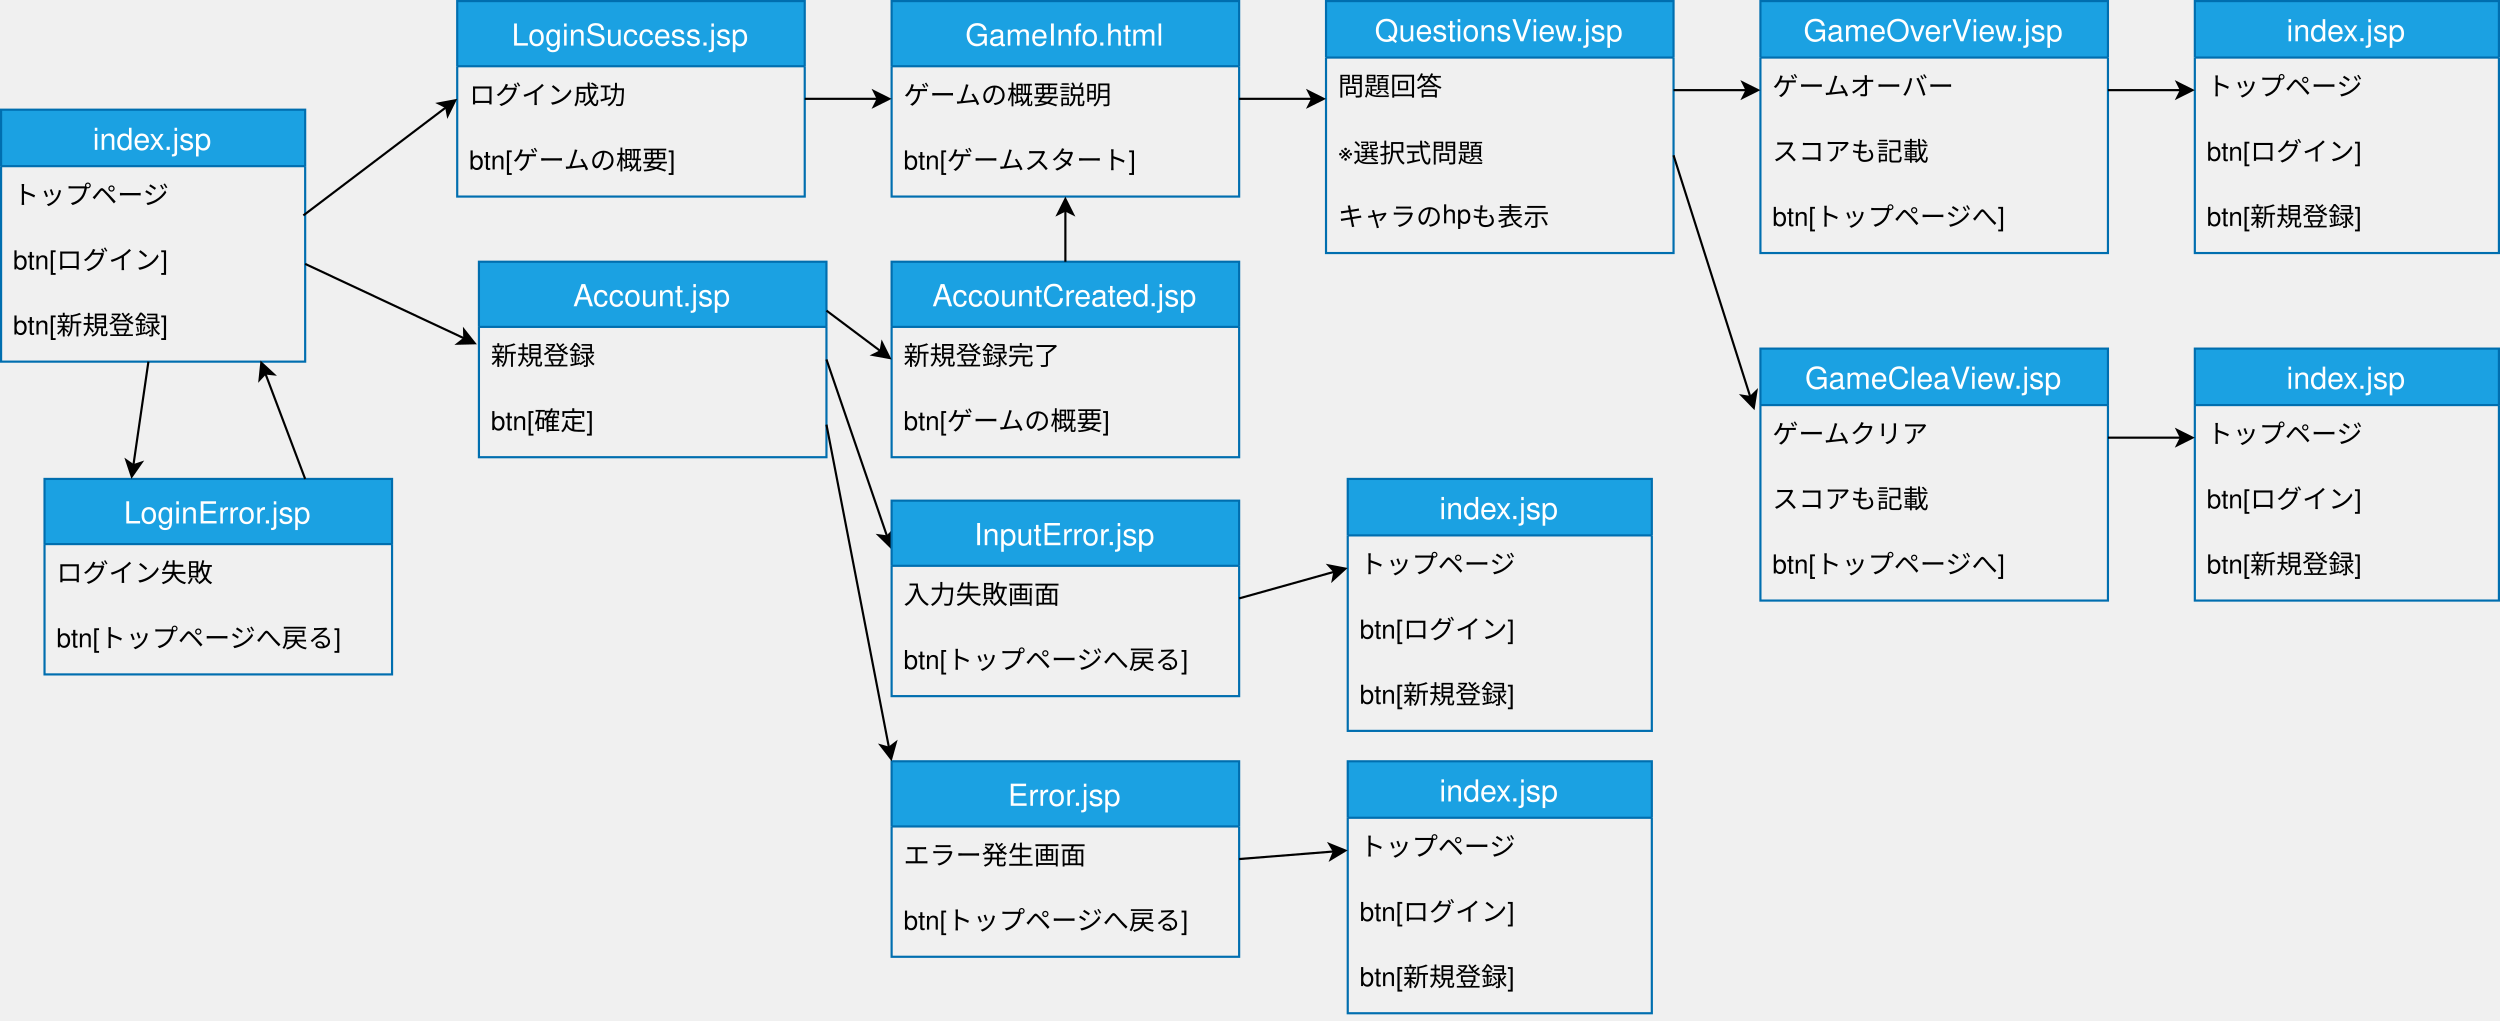
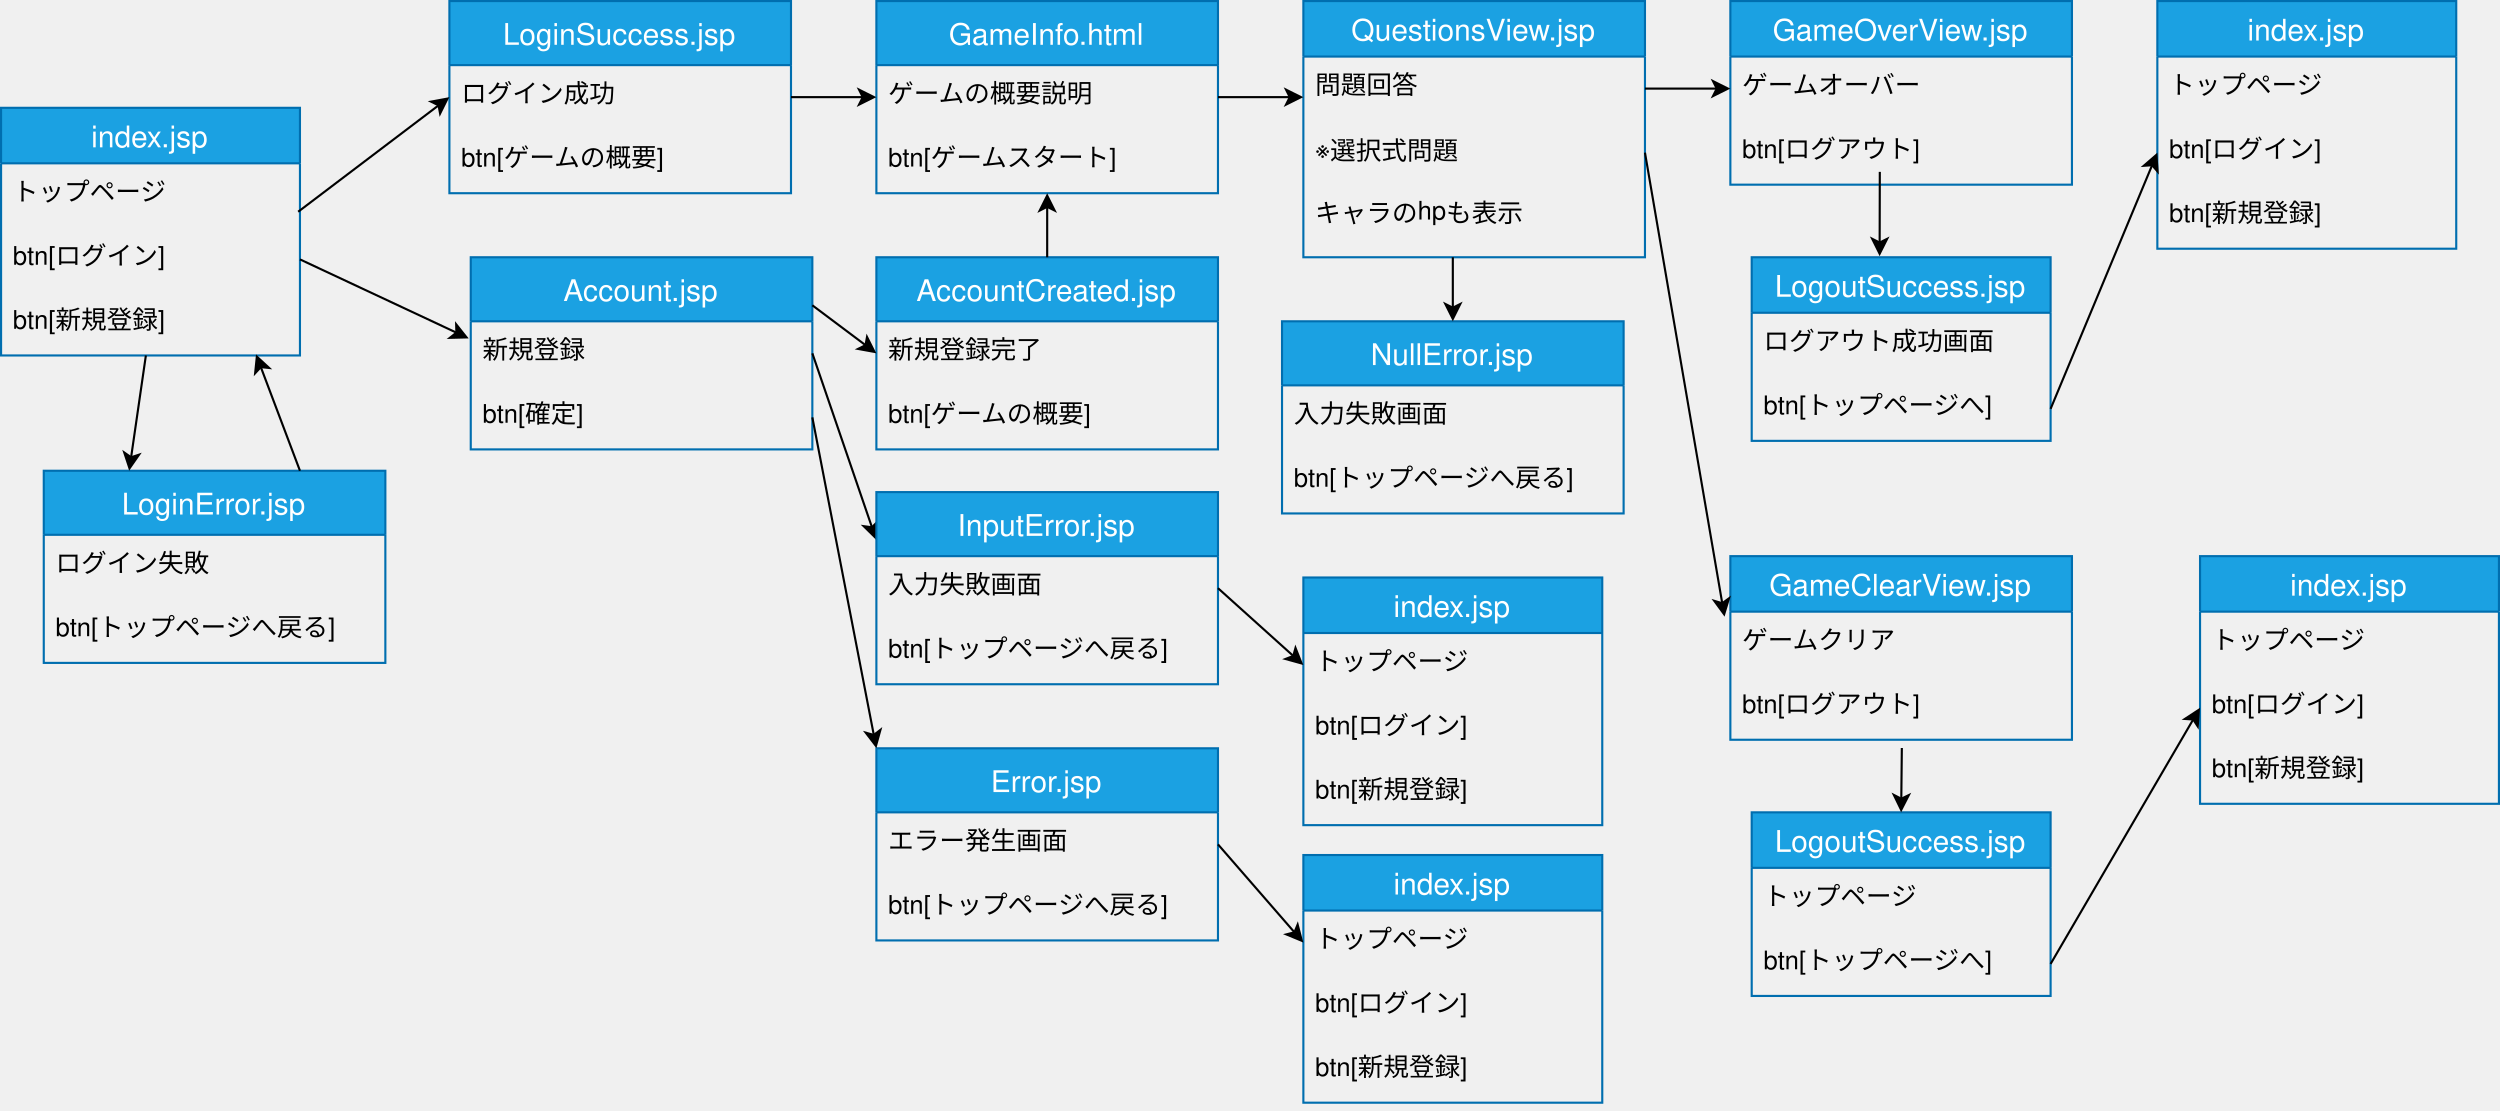
- <svg xmlns="http://www.w3.org/2000/svg" version="1.1" width="1151px" height="470px" viewBox="-0.5 -0.5 1151 470" content="&lt;mxfile&gt;&lt;diagram id=&quot;4QZ5qseXHKDJ58kuWKkK&quot; name=&quot;ページ1&quot;&gt;7V1tc6M2EP41fEzGvMNH7NjpzeR612am1366IbZi08PII+PEvl9fCSQbLBFDAJlclfFMkBAY7bPaZ7VoZc2crPf3KNysPsMFiDVjtNhr5p1mGLpl+/gfqTnkNZZj5RVLFC1oo1PFY/QT0MoRrd1FC7DN62hVCmGcRptt6eo5TBIwT0t1IULwtdzsGcblb92ES8BVPM7DmK/9Fi3SVV7rGe6p/jcQLVfsm3WHdvgpnP9YIrhL6PdphjnL/vLT65Ddi/ZquwoX8LVQZU41c4IgTPOj9X4CYiJbJrb8ulnF2eNzI5CkdS6gsLyE8Y52PUoWYH/773ZDHzA9MKFsX6N1HCa4NH6GSfpIz4xweb6K4sVDeIA78q3bFEuBlcYriKKfuH0Y41M6rsCnUUoxN5xSi0dyJb0nAlvc5ivrin5W9Tnclxo+hNuUPQ2M43CzjZ6y5yMXrkO0jJIxTFO4po3COFom+HiO7wUQ61P+VLqVPSaCP8AExhBl/TdHI2cazEjLKI4L9fpTqAOD3qFQ/5z94XoeFIrTC0Ap2BeqKEj3AK5Big64CT17YzKNoSNKN2n59aSfukXrVmXdpOOCjonl8eYnvcAHVDXEamJzaqJNTc3DH48dmPTAd9lBQA/Gk+zA0MYep1O4+ykn6wTmSlYQM63absJ5lCwfwDPpnXWq+ZN2mFRBLNbnOBtVq2ixAAnREZiGafh0VNgNjJI0E4g9xh8st8no1tZs/EwTXNZPZfwhzRFGNsGPGUYZhgBr2ysgGlfSG4EWjLI/oRZYtbWAgm449TBnutEGcoeD/ClNiLRyUIM7BuqIHgQWw9vM5KiQboG0LRFptxJpR/OdDGBPCxzNm2lTV/N9bYxP+Zo30caGQrot0p5EpD0O6QeIefFxN5+D7VYa6ZsjRfq1SF/Xy6TvCTjfEeiK34Gu+FWU/7blxzYD+wT4Aaa25gWaP1PmoagDXm0dOJSH/SXIuzAPus5hXuB8g5j7kkeHdSFXAV0LpgR5QhIGYwtdcUNb8B2Z4PM+/h873OMIi+GvCLyqKeHA2OFo5RuSQycTQp2fHhCL79uZl+hrgU78Q1Iz1vwp8RsxbfiWsgclyO3amL8xAezNIPDzAm1qaFjNqP+vkwk94fsgg9gmtEDQ59RAgd4KdNFcsDfQ+SkCc/LuGOezSE/gH8l/taGtKP3jOi8b9JY2DhT+7fAXzRB7w593+7Mp4hQhiNQEcWAuwA3+9pIPcCzLmCGyiHTjKaKd2QU9iy/ZJGCsDERRC/zaanCFOaLx5hyx+QuBnEGoI+FlrkVOJGM1fWytGDLnj6TpmWIE8znc4d4hEKZgodijmiPeYJX+2ONs/mhI5Q5TwB01XjcQ7phmU8vMs2SukTIRZ4NwmNzBrzZQ8cWroi+VIPgA4324Bl/w06r44gAnF9Y144uC5QeXjASeZATnp/zRqUaZiqKpGHToUbAkgaHvswOTgc5OUWbwNN8jByQY6SvQ24EuM/QoWJ3QzcxSuQlt1UBmBFKw8IC4CZMYhMpN+ABugmHJ9BOYxjXzE2asJjiRiDIRRRPRONQk0z0w+Rikcg+uAbpM98Dk44vKPRiGGsh0D0w+cKgyVoboFzg1wge95auYfKRRJay0Nw3HwTfIjBWTDzCqlBWJWMvMWTGr05NU0ooErGVmrZh8NFBR/kegfGEooD/Or1i6qDi/nW1wa6vBNTifjxYqzpeItUzOZ/dVnH8drGVyvqVzaIHFEjA6p4is0jXja9wvdPibCjgr/EMKWIy0eLcvnrw7sNI+SrPLbn3fouX8Std2aPl0KSkUr/wKUIT7Rqg5qxPQcfVyPtpDuENz2kU6gcGuxxLQVtS+kc6/iRECcZhGL6B0bxEC9NKvRAdP1H2M15xvL8FukT8mveoMx+Nj1IPWbAothUgvwWO/DQ5Th5vRLXaJyjphOO4FrajGMWt3DnstcB0eXNvuGt3a44tfOFd3fN0adkmc7xZlLam5vNR0SWPCOF9c75yNifyhuDHB3ejGOBtdhl1vdAUIhYdCM0oc7cYfSiz/95dP5mhzn3z/sv1uvkaHm+b60GZQNrTRLVVIF4w8Nhrljzyx+PkciJ5tou6WMRi53iWmFFm+ttAIhjdjnqFAw88Hf5mRIeIkFjofivj5l7S/jPiZppfE713NJXivDSKuclHYNUV969lmWdy+Z14QeEMb1CC3RmCbfB4d92rg8MEtsirqU/IMbzNIZMRBB5xYM6g46DsXTneRV2Px8bB3JleQg0ALJllwxdO8Kadi/+vwiTXonXzs6lDZpcVxpyVUs/M2nlos014NZKbc2I2jaB/HeRKws9V5YKC2oI2Ggn5H50uBo87nSBVhQbciR/RC4OLijXSvXizlHfENW0Z8saXydq+pFSGsM1dEZyHmHsTOL7mi+d8q8Xtgid83+qhiWMtwUW3RZtI1XuApv6OAud14n1mp7mf16iyXrMgfBzSR3w+UR9kaWakeZTfRUGOQLiUTfelFgXktn9KR4bxfeNEpwMC4BIJQXpdlL3j37Ri9OEVnPpFp9eaKOgZnBz8lm12qdlPryS3ijKZA7+qG7UxdolPkiPbDsTUPs6TNttIeC3ZOI26SRd0k/07lMV7WgSqjcgU3yXlzPxy1l9qgFEOml+Xw/rOijA9AGVZd69EJZVRukhIwu0F36M2tRD6hDihl+DPFHc1NhDMc7uhrtxTFHd0rhlTuuOKCmZbT88ZzRsHypSokOp+esxcaKiut/9UYrTi61h7ZvWWluRV7laistK5tcD4gK22wzKw0l4/7qKw0iVhL/fVEPnKjstIkYi0zK81VP5f8MTlfODHvj/PVzyXLsg3WcDhf/WDyVbGWyvnqJ5OvirVUzv/I+V9NIyrsNWQp50XWggf3I6d6NZa0IPMx9xu6lzQuIgjT4jIGFG5Wn+ECkBb/AQ==&lt;/diagram&gt;&lt;/mxfile&gt;" style="background-color: rgb(255, 255, 255);">
+ <svg xmlns="http://www.w3.org/2000/svg" version="1.1" width="1171px" height="520px" viewBox="-0.5 -0.5 1171 520" content="&lt;mxfile&gt;&lt;diagram id=&quot;4QZ5qseXHKDJ58kuWKkK&quot; name=&quot;ページ1&quot;&gt;7V1bk6I4FP41PLbFHfKItvZOVc9lt6v28jRFa1rZQbAQp3V//SaQKJCgIBjpmkx11UAISPKdnO+ck5OgGJP1/inxN6vP8QKGiq4u9orxqOi6Zus2+g+XHPIS0zbzgmUSLEilU8FL8B8khSop3QULuM3LSFEax2EabLalu+dxFMF5WirzkyR+L1d7i8Pyr278JWQKXuZ+yJb+FSzSVV7q6s6p/DcYLFf0lzUb5Fde/fmPZRLvIvJ7im7Msn/55bVPn0VatV35i/i9UGRMFWOSxHGaH633ExjivqXdlt83q7l6fO8ERmmTGwgsP/1wR5oeRAu4H/273ZAXTA+0U7bvwTr0I3Q2fouj9IVcUdH5fBWEi2f/EO/wr25T1Av0bLyKk+A/VN8P0SUNFaDLSUowR4JSrPGC7yTPTOAW1flGm6JVij77+1LFZ3+b0reJw9DfbIPX7P3wjWs/WQbROE7TeE0q+WGwjNDxHD0LJrRN+VtpZvaaSfwDTuIwTrL2G6pqT70ZrhmEYaFce/U1qJMnFMrfsn+onAWF4PQTJincF4oISE8wXsM0OaAq5OqDQSWGjCjNIOfvJ/nUTFK2KssmGRdkTCyPDz/JBTogosEXE4sRE2VqKC76c+mBQQ6AQw88cjCeZAe6MnYZmULNT5m+juJcyArdTIq2G38eRMtn+IZbZ55K/iANxkUx6ta3MBtVq2CxgBGWkTj1U//1KLCbOIjSrEOsMfpD/TZRR5ZioXeaoHPtdI7+cPUEIRuh1/SDDEOIpO0dYokryQ1HCtTsH1cKzMZSQECnavUS5lQ2ukBuM5C/phHurRxU75GCqpIDz6R4G1k/SqQ7IG0JRNqpRdpWgJ0B7CqerbgzZeooAChjdAko7kQZ6xLprki7ApF2GaSfY8SLL7v5HG63wkjfUCXpNyJ9TSuTvsvhfJsjK6AHWQF1lH9e8yOdgWwC9AJTS3E9BcykeijKgNtYBg7lYX8J8j7Ug6YxmBc4X8fqvmTRIVnIRUBTvClGHpOETtlCk9zQFXxbJPisjf/7DrU4QN3wZwDfpUs4MHY4avmW5KDpfUgL6x5gjQ+szEoEiqdh+xCXjBUwxXYjog1gSn1QgtxqjPkZB/BmCoH1C5SpriAxI/a/hh16zPdeBrGFaQGjz4iBBL0T6Dxf8Gagsy4CNfIeKefTSI8HjuS/2pBahP5RmZsNelMZexL/bvjzPEQu/mYP+LNmf+YiTpMkTqSDODAT4AH9eskGOJ6L8BCpHdHaRbQyvaBl8SULB4ylgihKAWgsBnfwEfWzPmL7CYGcQYgh4WamRU4kY+k+dhYMkf4jrloRDG8+j3eodQn0U7iQ7FHPEWdY5XbsUfEfdaHcYXC4o8F0A+aOaeZaZpYlNY2kiqgMwmFyB5ttIOOLd0VfKEGwAcYnfw2/oreV8cUBOhfmlfFFt4d8E072wSUdgXwMr3oJqKcSqSmKmmLQkUfOPPWl3JNjlMo++SGSHrqCLjLyyJlwxvQwCaEv+eEj8INhCiQIKnHtCGJGS7yT3pAqoqgiWocYRPKCwYYYJC/cA3SRvGCwkQKZoj5EPrAb+As3S1A32NCCzFDvrhqOg2+QKeoGG1GQOeoCsRaZpG7Ur0eQWeoCsBaZpm6wmUeS8odI+Y7WwAW8HefX5CpJzu+mG5zGYnAPzmfDRJLzBWItkvNNNsgjOV8g1iI539QYtOBiCSmdE0RW6ZryNWpXcvibdHB28g8+Qd1ITh/3xYuPB3q2D9LsthEAJjnP73Qsm5yfbsUnxTu/wSRAbcPUnJVx6Lg+f4e0MN4lc9JE4sAg02MJSS2i33Djz2KUwNBPg5+w9GweAuTWb1gGT9R9jNdU15PTR+SvSe6q4Hh8jWbQGm2hJRBpJXis8+BQcXhQR8gkKsuEbjsXpKIex6xeFfZG4NosuJbVN7qNxxebKdN0fI10q9SdV3dlo15z2F7TBI0JvZpNa1fGRP5SzJhgHvSgV0aXbjUbXV6S+IdCNUIc3cZfEpngy89Phrp5ir5/3X433oPDQ3t56DIoW+rojiKkcUYeHY3iRx6/+9mk5xvrRM0pY6A67iWm5Gm+rtBwhjdlnjsoxWtRwMZCEYiGo2DkWkYZBeAa/aLQIp2Ygw5g0XHuBg7r3uOEgE/RWzzKIBERCRpwLvGgIkFX5or1kUps1uxU0D6fFB94ijfJ3EtXcaeMiP3SDqQ56M0LrPpgwaW8kDGgB7NqHZku0IMYiMwytlrHET6OXcthZ7N316hxR+stO/qKxpdc596txJrAiFOzLOaC63bxQZrbzJu8wsOzRERYOgpv/5Ja48RXTBGNBtlu0O1s0glZ8ibXug1srduDptYMaxEmqsXbP7PBFIa0OwqYW6231hNqftbnpzg4DXXskbWLwJMWZWdkhVqUbH7ANeSqD9KkpF1fCpUa97IpbRHG+4WpHg4G+iUQmnU1Z7LP1sUYRXVLNfq3iWiLCnrwU7TZpXIDmSGaRVW50AQaRTZvCwBLcRFLWnT30DFnsxhsJpnETAKPcglPRQaOA3CQZpJ9dgsAuX3MoARDpJVls/azpIwPQBlmU+3RC2XwtqTMkzyp3iCbEuZaIneoPUIZYCa544KKsBtLwz2448K2AJI7BiQYQrkDMGgJm/O5sXvOyWSy75bJRCc05LqcgWdjMH6dxRmNN1uX47BbRMp1Od118HH0DXJdjsPGfeS6HIFYC/1gFBu5ketyBGItcl2OI78Q+TE53xS6/4YjvxB5E90w6E9EOvIbkXfFWijny69E3hVroZzfT8bDIBMe6KxjaYkLqXeHiModI1c372nOUi/nbutfXTZ29WUXhnKO6UZzTIxm48hLvS3rlm3ZxtMMfUwyubzwlcxLuIbyLghBjvIg5pbcC+ErObc0IMEQObfktl5acVrt2+u2CRXKvLhepq4PO2YSGtWdDRouj7kildDlfq4c0azo75X/QiGoTrRtVdZYmLyBynNa+tgR3K1ZBiwjUL1rZ/esdhYZgQKsVd8PbUuS7ioGIoNTgLXeJFN8JKbgrsa7FVMAXuJ5mw8I5DY9/rhQ7g3KvML22iMfssMgkVvlpEsS6SoGQkmkww55pn7cTAv7euU9CPvccrCtF1jXvx29QKu6e2R1p7z+vEDO56Gb7tFlqbpyCpNrI00HSsONunpy3XlbhjYHshhNp9++Kbn4NRZY78Fz8JEnhNr2NOAsic2/NCGipz/yhFDrnlY5PQ1u09PoNInjtKiGEn+z+hwvIK7xPw==&lt;/diagram&gt;&lt;/mxfile&gt;" style="background-color: rgb(255, 255, 255);">
  <defs>
    <clipPath id="mx-clip-4-81-132-30-0">
      <rect x="4" y="81" width="132" height="30" />
    </clipPath>
    <clipPath id="mx-clip-4-111-132-30-0">
      <rect x="4" y="111" width="132" height="30" />
    </clipPath>
    <clipPath id="mx-clip-4-141-132-30-0">
      <rect x="4" y="141" width="132" height="30" />
    </clipPath>
    <clipPath id="mx-clip-214-35-152-30-0">
      <rect x="214" y="35" width="152" height="30" />
    </clipPath>
    <clipPath id="mx-clip-214-65-152-30-0">
      <rect x="214" y="65" width="152" height="30" />
    </clipPath>
    <clipPath id="mx-clip-614-31-152-30-0">
      <rect x="614" y="31" width="152" height="30" />
    </clipPath>
    <clipPath id="mx-clip-614-61-152-30-0">
      <rect x="614" y="61" width="152" height="30" />
    </clipPath>
-     <clipPath id="mx-clip-614-91-152-30-0">
-       <rect x="614" y="91" width="152" height="30" />
+     <clipPath id="mx-clip-614-91-152-34-0">
+       <rect x="614" y="91" width="152" height="34" />
    </clipPath>
    <clipPath id="mx-clip-24-255-152-30-0">
      <rect x="24" y="255" width="152" height="30" />
    </clipPath>
    <clipPath id="mx-clip-24-285-152-30-0">
      <rect x="24" y="285" width="152" height="30" />
    </clipPath>
    <clipPath id="mx-clip-414-155-152-30-0">
      <rect x="414" y="155" width="152" height="30" />
    </clipPath>
    <clipPath id="mx-clip-414-185-152-30-0">
      <rect x="414" y="185" width="152" height="30" />
    </clipPath>
    <clipPath id="mx-clip-814-31-152-30-0">
      <rect x="814" y="31" width="152" height="30" />
    </clipPath>
    <clipPath id="mx-clip-814-61-152-30-0">
      <rect x="814" y="61" width="152" height="30" />
    </clipPath>
-     <clipPath id="mx-clip-814-91-152-30-0">
-       <rect x="814" y="91" width="152" height="30" />
-     </clipPath>
-     <clipPath id="mx-clip-814-191-152-30-0">
-       <rect x="814" y="191" width="152" height="30" />
-     </clipPath>
-     <clipPath id="mx-clip-814-221-152-30-0">
-       <rect x="814" y="221" width="152" height="30" />
-     </clipPath>
-     <clipPath id="mx-clip-814-251-152-30-0">
-       <rect x="814" y="251" width="152" height="30" />
+     <clipPath id="mx-clip-814-291-152-30-0">
+       <rect x="814" y="291" width="152" height="30" />
+     </clipPath>
+     <clipPath id="mx-clip-814-321-152-30-0">
+       <rect x="814" y="321" width="152" height="30" />
    </clipPath>
    <clipPath id="mx-clip-1014-31-132-30-0">
      <rect x="1014" y="31" width="132" height="30" />
    </clipPath>
    <clipPath id="mx-clip-1014-61-132-30-0">
      <rect x="1014" y="61" width="132" height="30" />
    </clipPath>
    <clipPath id="mx-clip-1014-91-132-30-0">
      <rect x="1014" y="91" width="132" height="30" />
    </clipPath>
-     <clipPath id="mx-clip-1014-191-132-30-0">
-       <rect x="1014" y="191" width="132" height="30" />
-     </clipPath>
-     <clipPath id="mx-clip-1014-221-132-30-0">
-       <rect x="1014" y="221" width="132" height="30" />
-     </clipPath>
-     <clipPath id="mx-clip-1014-251-132-30-0">
-       <rect x="1014" y="251" width="132" height="30" />
+     <clipPath id="mx-clip-1034-291-132-30-0">
+       <rect x="1034" y="291" width="132" height="30" />
+     </clipPath>
+     <clipPath id="mx-clip-1034-321-132-30-0">
+       <rect x="1034" y="321" width="132" height="30" />
+     </clipPath>
+     <clipPath id="mx-clip-1034-351-132-30-0">
+       <rect x="1034" y="351" width="132" height="30" />
    </clipPath>
    <clipPath id="mx-clip-414-35-152-30-0">
      <rect x="414" y="35" width="152" height="30" />
    </clipPath>
    <clipPath id="mx-clip-414-65-152-30-0">
      <rect x="414" y="65" width="152" height="30" />
    </clipPath>
    <clipPath id="mx-clip-224-155-152-30-0">
      <rect x="224" y="155" width="152" height="30" />
    </clipPath>
    <clipPath id="mx-clip-224-185-152-30-0">
      <rect x="224" y="185" width="152" height="30" />
    </clipPath>
    <clipPath id="mx-clip-414-265-152-30-0">
      <rect x="414" y="265" width="152" height="30" />
    </clipPath>
    <clipPath id="mx-clip-414-295-152-30-0">
      <rect x="414" y="295" width="152" height="30" />
    </clipPath>
    <clipPath id="mx-clip-414-385-152-30-0">
      <rect x="414" y="385" width="152" height="30" />
    </clipPath>
    <clipPath id="mx-clip-414-415-152-30-0">
      <rect x="414" y="415" width="152" height="30" />
    </clipPath>
-     <clipPath id="mx-clip-624-251-132-30-0">
-       <rect x="624" y="251" width="132" height="30" />
-     </clipPath>
-     <clipPath id="mx-clip-624-281-132-30-0">
-       <rect x="624" y="281" width="132" height="30" />
-     </clipPath>
-     <clipPath id="mx-clip-624-311-132-30-0">
-       <rect x="624" y="311" width="132" height="30" />
-     </clipPath>
-     <clipPath id="mx-clip-624-381-132-30-0">
-       <rect x="624" y="381" width="132" height="30" />
-     </clipPath>
-     <clipPath id="mx-clip-624-411-132-30-0">
-       <rect x="624" y="411" width="132" height="30" />
-     </clipPath>
-     <clipPath id="mx-clip-624-441-132-30-0">
-       <rect x="624" y="441" width="132" height="30" />
+     <clipPath id="mx-clip-614-301-132-30-0">
+       <rect x="614" y="301" width="132" height="30" />
+     </clipPath>
+     <clipPath id="mx-clip-614-331-132-30-0">
+       <rect x="614" y="331" width="132" height="30" />
+     </clipPath>
+     <clipPath id="mx-clip-614-361-132-30-0">
+       <rect x="614" y="361" width="132" height="30" />
+     </clipPath>
+     <clipPath id="mx-clip-614-431-132-30-0">
+       <rect x="614" y="431" width="132" height="30" />
+     </clipPath>
+     <clipPath id="mx-clip-614-461-132-30-0">
+       <rect x="614" y="461" width="132" height="30" />
+     </clipPath>
+     <clipPath id="mx-clip-614-491-132-30-0">
+       <rect x="614" y="491" width="132" height="30" />
+     </clipPath>
+     <clipPath id="mx-clip-604-185-152-30-0">
+       <rect x="604" y="185" width="152" height="30" />
+     </clipPath>
+     <clipPath id="mx-clip-604-215-152-30-0">
+       <rect x="604" y="215" width="152" height="30" />
+     </clipPath>
+     <clipPath id="mx-clip-824-411-132-30-0">
+       <rect x="824" y="411" width="132" height="30" />
+     </clipPath>
+     <clipPath id="mx-clip-824-441-132-30-0">
+       <rect x="824" y="441" width="132" height="30" />
+     </clipPath>
+     <clipPath id="mx-clip-824-151-132-30-0">
+       <rect x="824" y="151" width="132" height="30" />
+     </clipPath>
+     <clipPath id="mx-clip-824-181-132-30-0">
+       <rect x="824" y="181" width="132" height="30" />
    </clipPath>
  </defs>
  <g>
    <path d="M 0 76 L 0 50 L 140 50 L 140 76" fill="#1ba1e2" stroke="#006eaf" stroke-miterlimit="10" pointer-events="all" />
    <path d="M 0 76 L 0 166 L 140 166 L 140 76" fill="none" stroke="#006eaf" stroke-miterlimit="10" pointer-events="none" />
    <path d="M 0 76 L 140 76" fill="none" stroke="#006eaf" stroke-miterlimit="10" pointer-events="none" />
    <g fill="#ffffff" font-family="Helvetica" pointer-events="none" text-anchor="middle" font-size="14px">
      <text x="69.5" y="68.5">index.jsp</text>
    </g>
    <g fill="#000000" font-family="Helvetica" pointer-events="none" clip-path="url(#mx-clip-4-81-132-30-0)" font-size="12px">
      <text x="5.5" y="93.5">トップページ</text>
    </g>
    <g fill="#000000" font-family="Helvetica" pointer-events="none" clip-path="url(#mx-clip-4-111-132-30-0)" font-size="12px">
      <text x="5.5" y="123.5">btn[ログイン]</text>
    </g>
    <g fill="#000000" font-family="Helvetica" pointer-events="none" clip-path="url(#mx-clip-4-141-132-30-0)" font-size="12px">
      <text x="5.5" y="153.5">btn[新規登録]</text>
    </g>
    <path d="M 210 30 L 210 0 L 370 0 L 370 30" fill="#1ba1e2" stroke="#006eaf" stroke-miterlimit="10" pointer-events="none" />
    <path d="M 210 30 L 210 90 L 370 90 L 370 30" fill="none" stroke="#006eaf" stroke-miterlimit="10" pointer-events="none" />
    <path d="M 210 30 L 370 30" fill="none" stroke="#006eaf" stroke-miterlimit="10" pointer-events="none" />
    <g fill="#ffffff" font-family="Helvetica" pointer-events="none" text-anchor="middle" font-size="14px">
      <text x="289.5" y="20.5">LoginSuccess.jsp</text>
    </g>
    <g fill="#000000" font-family="Helvetica" pointer-events="none" clip-path="url(#mx-clip-214-35-152-30-0)" font-size="12px">
      <text x="215.5" y="47.5">ログイン成功</text>
    </g>
    <g fill="#000000" font-family="Helvetica" pointer-events="none" clip-path="url(#mx-clip-214-65-152-30-0)" font-size="12px">
      <text x="215.5" y="77.5">btn[ゲームの概要]</text>
    </g>
    <path d="M 610 26 L 610 0 L 770 0 L 770 26" fill="#1ba1e2" stroke="#006eaf" stroke-miterlimit="10" pointer-events="none" />
-     <path d="M 610 26 L 610 116 L 770 116 L 770 26" fill="none" stroke="#006eaf" stroke-miterlimit="10" pointer-events="none" />
+     <path d="M 610 26 L 610 120 L 770 120 L 770 26" fill="none" stroke="#006eaf" stroke-miterlimit="10" pointer-events="none" />
    <path d="M 610 26 L 770 26" fill="none" stroke="#006eaf" stroke-miterlimit="10" pointer-events="none" />
    <g fill="#ffffff" font-family="Helvetica" pointer-events="none" text-anchor="middle" font-size="14px">
      <text x="689.5" y="18.5">QuestionsView.jsp</text>
    </g>
    <g fill="#000000" font-family="Helvetica" pointer-events="none" clip-path="url(#mx-clip-614-31-152-30-0)" font-size="12px">
      <text x="615.5" y="43.5">問題回答</text>
    </g>
    <g fill="#000000" font-family="Helvetica" pointer-events="none" clip-path="url(#mx-clip-614-61-152-30-0)" font-size="12px">
      <text x="615.5" y="73.5">※選択式問題</text>
    </g>
-     <g fill="#000000" font-family="Helvetica" pointer-events="none" clip-path="url(#mx-clip-614-91-152-30-0)" font-size="12px">
+     <g fill="#000000" font-family="Helvetica" pointer-events="none" clip-path="url(#mx-clip-614-91-152-34-0)" font-size="12px">
      <text x="615.5" y="103.5">キャラのhpも表示</text>
    </g>
    <path d="M 20 250 L 20 220 L 180 220 L 180 250" fill="#1ba1e2" stroke="#006eaf" stroke-miterlimit="10" pointer-events="none" />
    <path d="M 20 250 L 20 310 L 180 310 L 180 250" fill="none" stroke="#006eaf" stroke-miterlimit="10" pointer-events="none" />
    <path d="M 20 250 L 180 250" fill="none" stroke="#006eaf" stroke-miterlimit="10" pointer-events="none" />
    <g fill="#ffffff" font-family="Helvetica" pointer-events="none" text-anchor="middle" font-size="14px">
      <text x="99.5" y="240.5">LoginError.jsp</text>
    </g>
    <g fill="#000000" font-family="Helvetica" pointer-events="none" clip-path="url(#mx-clip-24-255-152-30-0)" font-size="12px">
      <text x="25.5" y="267.5">ログイン失敗</text>
    </g>
    <g fill="#000000" font-family="Helvetica" pointer-events="none" clip-path="url(#mx-clip-24-285-152-30-0)" font-size="12px">
      <text x="25.5" y="297.5">btn[トップページへ戻る]</text>
    </g>
    <path d="M 410 150 L 410 120 L 570 120 L 570 150" fill="#1ba1e2" stroke="#006eaf" stroke-miterlimit="10" pointer-events="none" />
    <path d="M 410 150 L 410 210 L 570 210 L 570 150" fill="none" stroke="#006eaf" stroke-miterlimit="10" pointer-events="none" />
    <path d="M 410 150 L 570 150" fill="none" stroke="#006eaf" stroke-miterlimit="10" pointer-events="none" />
    <g fill="#ffffff" font-family="Helvetica" pointer-events="none" text-anchor="middle" font-size="14px">
      <text x="489.5" y="140.5">AccountCreated.jsp</text>
    </g>
    <g fill="#000000" font-family="Helvetica" pointer-events="none" clip-path="url(#mx-clip-414-155-152-30-0)" font-size="12px">
      <text x="415.5" y="167.5">新規登録完了</text>
    </g>
    <g fill="#000000" font-family="Helvetica" pointer-events="none" clip-path="url(#mx-clip-414-185-152-30-0)" font-size="12px">
      <text x="415.5" y="197.5">btn[ゲームの概要]</text>
    </g>
    <path d="M 810 26 L 810 0 L 970 0 L 970 26" fill="#1ba1e2" stroke="#006eaf" stroke-miterlimit="10" pointer-events="none" />
-     <path d="M 810 26 L 810 116 L 970 116 L 970 26" fill="none" stroke="#006eaf" stroke-miterlimit="10" pointer-events="none" />
+     <path d="M 810 26 L 810 86 L 970 86 L 970 26" fill="none" stroke="#006eaf" stroke-miterlimit="10" pointer-events="none" />
    <path d="M 810 26 L 970 26" fill="none" stroke="#006eaf" stroke-miterlimit="10" pointer-events="none" />
    <g fill="#ffffff" font-family="Helvetica" pointer-events="none" text-anchor="middle" font-size="14px">
      <text x="889.5" y="18.5">GameOverView.jsp</text>
    </g>
    <g fill="#000000" font-family="Helvetica" pointer-events="none" clip-path="url(#mx-clip-814-31-152-30-0)" font-size="12px">
      <text x="815.5" y="43.5">ゲームオーバー</text>
    </g>
    <g fill="#000000" font-family="Helvetica" pointer-events="none" clip-path="url(#mx-clip-814-61-152-30-0)" font-size="12px">
-       <text x="815.5" y="73.5">スコアも記載</text>
-     </g>
-     <g fill="#000000" font-family="Helvetica" pointer-events="none" clip-path="url(#mx-clip-814-91-152-30-0)" font-size="12px">
-       <text x="815.5" y="103.5">btn[トップページへ]</text>
-     </g>
-     <path d="M 810 186 L 810 160 L 970 160 L 970 186" fill="#1ba1e2" stroke="#006eaf" stroke-miterlimit="10" pointer-events="none" />
-     <path d="M 810 186 L 810 276 L 970 276 L 970 186" fill="none" stroke="#006eaf" stroke-miterlimit="10" pointer-events="none" />
-     <path d="M 810 186 L 970 186" fill="none" stroke="#006eaf" stroke-miterlimit="10" pointer-events="none" />
-     <g fill="#ffffff" font-family="Helvetica" pointer-events="none" text-anchor="middle" font-size="14px">
-       <text x="889.5" y="178.5">GameCleaView.jsp</text>
-     </g>
-     <g fill="#000000" font-family="Helvetica" pointer-events="none" clip-path="url(#mx-clip-814-191-152-30-0)" font-size="12px">
-       <text x="815.5" y="203.5">ゲームクリア</text>
-     </g>
-     <g fill="#000000" font-family="Helvetica" pointer-events="none" clip-path="url(#mx-clip-814-221-152-30-0)" font-size="12px">
-       <text x="815.5" y="233.5">スコアも記載</text>
-     </g>
-     <g fill="#000000" font-family="Helvetica" pointer-events="none" clip-path="url(#mx-clip-814-251-152-30-0)" font-size="12px">
-       <text x="815.5" y="263.5">btn[トップページへ]</text>
+       <text x="815.5" y="73.5">btn[ログアウト]</text>
+     </g>
+     <path d="M 810 286 L 810 260 L 970 260 L 970 286" fill="#1ba1e2" stroke="#006eaf" stroke-miterlimit="10" pointer-events="none" />
+     <path d="M 810 286 L 810 346 L 970 346 L 970 286" fill="none" stroke="#006eaf" stroke-miterlimit="10" pointer-events="none" />
+     <path d="M 810 286 L 970 286" fill="none" stroke="#006eaf" stroke-miterlimit="10" pointer-events="none" />
+     <g fill="#ffffff" font-family="Helvetica" pointer-events="none" text-anchor="middle" font-size="14px">
+       <text x="889.5" y="278.5">GameClearView.jsp</text>
+     </g>
+     <g fill="#000000" font-family="Helvetica" pointer-events="none" clip-path="url(#mx-clip-814-291-152-30-0)" font-size="12px">
+       <text x="815.5" y="303.5">ゲームクリア</text>
+     </g>
+     <g fill="#000000" font-family="Helvetica" pointer-events="none" clip-path="url(#mx-clip-814-321-152-30-0)" font-size="12px">
+       <text x="815.5" y="333.5">btn[ログアウト]</text>
    </g>
    <path d="M 1010 26 L 1010 0 L 1150 0 L 1150 26" fill="#1ba1e2" stroke="#006eaf" stroke-miterlimit="10" pointer-events="none" />
    <path d="M 1010 26 L 1010 116 L 1150 116 L 1150 26" fill="none" stroke="#006eaf" stroke-miterlimit="10" pointer-events="none" />
    <path d="M 1010 26 L 1150 26" fill="none" stroke="#006eaf" stroke-miterlimit="10" pointer-events="none" />
    <g fill="#ffffff" font-family="Helvetica" pointer-events="none" text-anchor="middle" font-size="14px">
      <text x="1079.5" y="18.5">index.jsp</text>
    </g>
    <g fill="#000000" font-family="Helvetica" pointer-events="none" clip-path="url(#mx-clip-1014-31-132-30-0)" font-size="12px">
      <text x="1015.5" y="43.5">トップページ</text>
    </g>
    <g fill="#000000" font-family="Helvetica" pointer-events="none" clip-path="url(#mx-clip-1014-61-132-30-0)" font-size="12px">
      <text x="1015.5" y="73.5">btn[ログイン]</text>
    </g>
    <g fill="#000000" font-family="Helvetica" pointer-events="none" clip-path="url(#mx-clip-1014-91-132-30-0)" font-size="12px">
      <text x="1015.5" y="103.5">btn[新規登録]</text>
    </g>
-     <path d="M 1010 186 L 1010 160 L 1150 160 L 1150 186" fill="#1ba1e2" stroke="#006eaf" stroke-miterlimit="10" pointer-events="none" />
-     <path d="M 1010 186 L 1010 276 L 1150 276 L 1150 186" fill="none" stroke="#006eaf" stroke-miterlimit="10" pointer-events="none" />
-     <path d="M 1010 186 L 1150 186" fill="none" stroke="#006eaf" stroke-miterlimit="10" pointer-events="none" />
-     <g fill="#ffffff" font-family="Helvetica" pointer-events="none" text-anchor="middle" font-size="14px">
-       <text x="1079.5" y="178.5">index.jsp</text>
-     </g>
-     <g fill="#000000" font-family="Helvetica" pointer-events="none" clip-path="url(#mx-clip-1014-191-132-30-0)" font-size="12px">
-       <text x="1015.5" y="203.5">トップページ</text>
-     </g>
-     <g fill="#000000" font-family="Helvetica" pointer-events="none" clip-path="url(#mx-clip-1014-221-132-30-0)" font-size="12px">
-       <text x="1015.5" y="233.5">btn[ログイン]</text>
-     </g>
-     <g fill="#000000" font-family="Helvetica" pointer-events="none" clip-path="url(#mx-clip-1014-251-132-30-0)" font-size="12px">
-       <text x="1015.5" y="263.5">btn[新規登録]</text>
+     <path d="M 1030 286 L 1030 260 L 1170 260 L 1170 286" fill="#1ba1e2" stroke="#006eaf" stroke-miterlimit="10" pointer-events="none" />
+     <path d="M 1030 286 L 1030 376 L 1170 376 L 1170 286" fill="none" stroke="#006eaf" stroke-miterlimit="10" pointer-events="none" />
+     <path d="M 1030 286 L 1170 286" fill="none" stroke="#006eaf" stroke-miterlimit="10" pointer-events="none" />
+     <g fill="#ffffff" font-family="Helvetica" pointer-events="none" text-anchor="middle" font-size="14px">
+       <text x="1099.5" y="278.5">index.jsp</text>
+     </g>
+     <g fill="#000000" font-family="Helvetica" pointer-events="none" clip-path="url(#mx-clip-1034-291-132-30-0)" font-size="12px">
+       <text x="1035.5" y="303.5">トップページ</text>
+     </g>
+     <g fill="#000000" font-family="Helvetica" pointer-events="none" clip-path="url(#mx-clip-1034-321-132-30-0)" font-size="12px">
+       <text x="1035.5" y="333.5">btn[ログイン]</text>
+     </g>
+     <g fill="#000000" font-family="Helvetica" pointer-events="none" clip-path="url(#mx-clip-1034-351-132-30-0)" font-size="12px">
+       <text x="1035.5" y="363.5">btn[新規登録]</text>
    </g>
    <path d="M 139.16 98.68 L 204.92 48.85" fill="none" stroke="#000000" stroke-miterlimit="10" pointer-events="none" />
    <path d="M 209.11 45.68 L 205.64 52.69 L 204.92 48.85 L 201.42 47.11 Z" fill="#000000" stroke="#000000" stroke-miterlimit="10" pointer-events="none" />
    <path d="M 140 121 L 213.27 155.31" fill="none" stroke="#000000" stroke-miterlimit="10" pointer-events="none" />
    <path d="M 218.03 157.54 L 210.2 157.74 L 213.27 155.31 L 213.17 151.4 Z" fill="#000000" stroke="#000000" stroke-miterlimit="10" pointer-events="none" />
    <path d="M 67.83 166 L 60.91 213.7" fill="none" stroke="#000000" stroke-miterlimit="10" pointer-events="none" />
    <path d="M 60.16 218.89 L 57.7 211.46 L 60.91 213.7 L 64.63 212.47 Z" fill="#000000" stroke="#000000" stroke-miterlimit="10" pointer-events="none" />
    <path d="M 770 41 L 803.63 41" fill="none" stroke="#000000" stroke-miterlimit="10" pointer-events="none" />
    <path d="M 808.88 41 L 801.88 44.5 L 803.63 41 L 801.88 37.5 Z" fill="#000000" stroke="#000000" stroke-miterlimit="10" pointer-events="none" />
-     <path d="M 770 71 L 805.35 182.27" fill="none" stroke="#000000" stroke-miterlimit="10" pointer-events="none" />
-     <path d="M 806.94 187.27 L 801.49 181.66 L 805.35 182.27 L 808.16 179.54 Z" fill="#000000" stroke="#000000" stroke-miterlimit="10" pointer-events="none" />
-     <path d="M 970 41 L 1003.63 41" fill="none" stroke="#000000" stroke-miterlimit="10" pointer-events="none" />
-     <path d="M 1008.88 41 L 1001.88 44.5 L 1003.63 41 L 1001.88 37.5 Z" fill="#000000" stroke="#000000" stroke-miterlimit="10" pointer-events="none" />
-     <path d="M 970 201 L 1003.63 201" fill="none" stroke="#000000" stroke-miterlimit="10" pointer-events="none" />
-     <path d="M 1008.88 201 L 1001.88 204.5 L 1003.63 201 L 1001.88 197.5 Z" fill="#000000" stroke="#000000" stroke-miterlimit="10" pointer-events="none" />
+     <path d="M 770 71 L 806.2 282.06" fill="none" stroke="#000000" stroke-miterlimit="10" pointer-events="none" />
+     <path d="M 807.09 287.24 L 802.46 280.93 L 806.2 282.06 L 809.36 279.75 Z" fill="#000000" stroke="#000000" stroke-miterlimit="10" pointer-events="none" />
    <path d="M 140 220 L 121.67 171.45" fill="none" stroke="#000000" stroke-miterlimit="10" pointer-events="none" />
    <path d="M 119.81 166.54 L 125.56 171.85 L 121.67 171.45 L 119.01 174.32 Z" fill="#000000" stroke="#000000" stroke-miterlimit="10" pointer-events="none" />
    <path d="M 410 30 L 410 0 L 570 0 L 570 30" fill="#1ba1e2" stroke="#006eaf" stroke-miterlimit="10" pointer-events="none" />
    <path d="M 410 30 L 410 90 L 570 90 L 570 30" fill="none" stroke="#006eaf" stroke-miterlimit="10" pointer-events="none" />
    <path d="M 410 30 L 570 30" fill="none" stroke="#006eaf" stroke-miterlimit="10" pointer-events="none" />
    <g fill="#ffffff" font-family="Helvetica" pointer-events="none" text-anchor="middle" font-size="14px">
      <text x="489.5" y="20.5">GameInfo.html</text>
    </g>
    <g fill="#000000" font-family="Helvetica" pointer-events="none" clip-path="url(#mx-clip-414-35-152-30-0)" font-size="12px">
      <text x="415.5" y="47.5">ゲームの概要説明</text>
    </g>
    <g fill="#000000" font-family="Helvetica" pointer-events="none" clip-path="url(#mx-clip-414-65-152-30-0)" font-size="12px">
      <text x="415.5" y="77.5">btn[ゲームスタート]</text>
    </g>
    <path d="M 370 45 L 403.63 45" fill="none" stroke="#000000" stroke-miterlimit="10" pointer-events="none" />
    <path d="M 408.88 45 L 401.88 48.5 L 403.63 45 L 401.88 41.5 Z" fill="#000000" stroke="#000000" stroke-miterlimit="10" pointer-events="none" />
    <path d="M 490 120 L 490 96.37" fill="none" stroke="#000000" stroke-miterlimit="10" pointer-events="none" />
    <path d="M 490 91.12 L 493.5 98.12 L 490 96.37 L 486.5 98.12 Z" fill="#000000" stroke="#000000" stroke-miterlimit="10" pointer-events="none" />
    <path d="M 570 45 L 603.63 45" fill="none" stroke="#000000" stroke-miterlimit="10" pointer-events="none" />
    <path d="M 608.88 45 L 601.88 48.5 L 603.63 45 L 601.88 41.5 Z" fill="#000000" stroke="#000000" stroke-miterlimit="10" pointer-events="none" />
    <path d="M 220 150 L 220 120 L 380 120 L 380 150" fill="#1ba1e2" stroke="#006eaf" stroke-miterlimit="10" pointer-events="none" />
    <path d="M 220 150 L 220 210 L 380 210 L 380 150" fill="none" stroke="#006eaf" stroke-miterlimit="10" pointer-events="none" />
    <path d="M 220 150 L 380 150" fill="none" stroke="#006eaf" stroke-miterlimit="10" pointer-events="none" />
    <g fill="#ffffff" font-family="Helvetica" pointer-events="none" text-anchor="middle" font-size="14px">
      <text x="299.5" y="140.5">Account.jsp</text>
    </g>
    <g fill="#000000" font-family="Helvetica" pointer-events="none" clip-path="url(#mx-clip-224-155-152-30-0)" font-size="12px">
      <text x="225.5" y="167.5">新規登録</text>
    </g>
    <g fill="#000000" font-family="Helvetica" pointer-events="none" clip-path="url(#mx-clip-224-185-152-30-0)" font-size="12px">
      <text x="225.5" y="197.5">btn[確定]</text>
    </g>
    <path d="M 380 142.5 L 404.91 161.18" fill="none" stroke="#000000" stroke-miterlimit="10" pointer-events="none" />
    <path d="M 409.11 164.33 L 401.41 162.93 L 404.91 161.18 L 405.61 157.33 Z" fill="#000000" stroke="#000000" stroke-miterlimit="10" pointer-events="none" />
    <path d="M 380 165 L 407.93 246.48" fill="none" stroke="#000000" stroke-miterlimit="10" pointer-events="none" />
    <path d="M 409.64 251.44 L 404.06 245.96 L 407.93 246.48 L 410.68 243.69 Z" fill="#000000" stroke="#000000" stroke-miterlimit="10" pointer-events="none" />
    <path d="M 410 260 L 410 230 L 570 230 L 570 260" fill="#1ba1e2" stroke="#006eaf" stroke-miterlimit="10" pointer-events="none" />
    <path d="M 410 260 L 410 320 L 570 320 L 570 260" fill="none" stroke="#006eaf" stroke-miterlimit="10" pointer-events="none" />
    <path d="M 410 260 L 570 260" fill="none" stroke="#006eaf" stroke-miterlimit="10" pointer-events="none" />
    <g fill="#ffffff" font-family="Helvetica" pointer-events="none" text-anchor="middle" font-size="14px">
      <text x="489.5" y="250.5">InputError.jsp</text>
    </g>
    <g fill="#000000" font-family="Helvetica" pointer-events="none" clip-path="url(#mx-clip-414-265-152-30-0)" font-size="12px">
      <text x="415.5" y="277.5">入力失敗画面</text>
    </g>
    <g fill="#000000" font-family="Helvetica" pointer-events="none" clip-path="url(#mx-clip-414-295-152-30-0)" font-size="12px">
      <text x="415.5" y="307.5">btn[トップページへ戻る]</text>
    </g>
    <path d="M 410 380 L 410 350 L 570 350 L 570 380" fill="#1ba1e2" stroke="#006eaf" stroke-miterlimit="10" pointer-events="none" />
    <path d="M 410 380 L 410 440 L 570 440 L 570 380" fill="none" stroke="#006eaf" stroke-miterlimit="10" pointer-events="none" />
    <path d="M 410 380 L 570 380" fill="none" stroke="#006eaf" stroke-miterlimit="10" pointer-events="none" />
    <g fill="#ffffff" font-family="Helvetica" pointer-events="none" text-anchor="middle" font-size="14px">
      <text x="489.5" y="370.5">Error.jsp</text>
    </g>
    <g fill="#000000" font-family="Helvetica" pointer-events="none" clip-path="url(#mx-clip-414-385-152-30-0)" font-size="12px">
      <text x="415.5" y="397.5">エラー発生画面</text>
    </g>
    <g fill="#000000" font-family="Helvetica" pointer-events="none" clip-path="url(#mx-clip-414-415-152-30-0)" font-size="12px">
      <text x="415.5" y="427.5">btn[トップページへ戻る]</text>
    </g>
    <path d="M 380 195 L 408.79 343.75" fill="none" stroke="#000000" stroke-miterlimit="10" pointer-events="none" />
    <path d="M 409.79 348.9 L 405.02 342.69 L 408.79 343.75 L 411.89 341.36 Z" fill="#000000" stroke="#000000" stroke-miterlimit="10" pointer-events="none" />
-     <path d="M 620 246 L 620 220 L 760 220 L 760 246" fill="#1ba1e2" stroke="#006eaf" stroke-miterlimit="10" pointer-events="none" />
-     <path d="M 620 246 L 620 336 L 760 336 L 760 246" fill="none" stroke="#006eaf" stroke-miterlimit="10" pointer-events="none" />
-     <path d="M 620 246 L 760 246" fill="none" stroke="#006eaf" stroke-miterlimit="10" pointer-events="none" />
-     <g fill="#ffffff" font-family="Helvetica" pointer-events="none" text-anchor="middle" font-size="14px">
-       <text x="689.5" y="238.5">index.jsp</text>
-     </g>
-     <g fill="#000000" font-family="Helvetica" pointer-events="none" clip-path="url(#mx-clip-624-251-132-30-0)" font-size="12px">
-       <text x="625.5" y="263.5">トップページ</text>
-     </g>
-     <g fill="#000000" font-family="Helvetica" pointer-events="none" clip-path="url(#mx-clip-624-281-132-30-0)" font-size="12px">
-       <text x="625.5" y="293.5">btn[ログイン]</text>
-     </g>
-     <g fill="#000000" font-family="Helvetica" pointer-events="none" clip-path="url(#mx-clip-624-311-132-30-0)" font-size="12px">
-       <text x="625.5" y="323.5">btn[新規登録]</text>
-     </g>
-     <path d="M 620 376 L 620 350 L 760 350 L 760 376" fill="#1ba1e2" stroke="#006eaf" stroke-miterlimit="10" pointer-events="none" />
-     <path d="M 620 376 L 620 466 L 760 466 L 760 376" fill="none" stroke="#006eaf" stroke-miterlimit="10" pointer-events="none" />
-     <path d="M 620 376 L 760 376" fill="none" stroke="#006eaf" stroke-miterlimit="10" pointer-events="none" />
-     <g fill="#ffffff" font-family="Helvetica" pointer-events="none" text-anchor="middle" font-size="14px">
-       <text x="689.5" y="368.5">index.jsp</text>
-     </g>
-     <g fill="#000000" font-family="Helvetica" pointer-events="none" clip-path="url(#mx-clip-624-381-132-30-0)" font-size="12px">
-       <text x="625.5" y="393.5">トップページ</text>
-     </g>
-     <g fill="#000000" font-family="Helvetica" pointer-events="none" clip-path="url(#mx-clip-624-411-132-30-0)" font-size="12px">
-       <text x="625.5" y="423.5">btn[ログイン]</text>
-     </g>
-     <g fill="#000000" font-family="Helvetica" pointer-events="none" clip-path="url(#mx-clip-624-441-132-30-0)" font-size="12px">
-       <text x="625.5" y="453.5">btn[新規登録]</text>
-     </g>
-     <path d="M 570 275 L 613.87 262.72" fill="none" stroke="#000000" stroke-miterlimit="10" pointer-events="none" />
-     <path d="M 618.92 261.3 L 613.13 266.56 L 613.87 262.72 L 611.24 259.82 Z" fill="#000000" stroke="#000000" stroke-miterlimit="10" pointer-events="none" />
-     <path d="M 570 395 L 613.65 391.51" fill="none" stroke="#000000" stroke-miterlimit="10" pointer-events="none" />
-     <path d="M 618.89 391.09 L 612.19 395.14 L 613.65 391.51 L 611.63 388.16 Z" fill="#000000" stroke="#000000" stroke-miterlimit="10" pointer-events="none" />
+     <path d="M 610 296 L 610 270 L 750 270 L 750 296" fill="#1ba1e2" stroke="#006eaf" stroke-miterlimit="10" pointer-events="none" />
+     <path d="M 610 296 L 610 386 L 750 386 L 750 296" fill="none" stroke="#006eaf" stroke-miterlimit="10" pointer-events="none" />
+     <path d="M 610 296 L 750 296" fill="none" stroke="#006eaf" stroke-miterlimit="10" pointer-events="none" />
+     <g fill="#ffffff" font-family="Helvetica" pointer-events="none" text-anchor="middle" font-size="14px">
+       <text x="679.5" y="288.5">index.jsp</text>
+     </g>
+     <g fill="#000000" font-family="Helvetica" pointer-events="none" clip-path="url(#mx-clip-614-301-132-30-0)" font-size="12px">
+       <text x="615.5" y="313.5">トップページ</text>
+     </g>
+     <g fill="#000000" font-family="Helvetica" pointer-events="none" clip-path="url(#mx-clip-614-331-132-30-0)" font-size="12px">
+       <text x="615.5" y="343.5">btn[ログイン]</text>
+     </g>
+     <g fill="#000000" font-family="Helvetica" pointer-events="none" clip-path="url(#mx-clip-614-361-132-30-0)" font-size="12px">
+       <text x="615.5" y="373.5">btn[新規登録]</text>
+     </g>
+     <path d="M 610 426 L 610 400 L 750 400 L 750 426" fill="#1ba1e2" stroke="#006eaf" stroke-miterlimit="10" pointer-events="none" />
+     <path d="M 610 426 L 610 516 L 750 516 L 750 426" fill="none" stroke="#006eaf" stroke-miterlimit="10" pointer-events="none" />
+     <path d="M 610 426 L 750 426" fill="none" stroke="#006eaf" stroke-miterlimit="10" pointer-events="none" />
+     <g fill="#ffffff" font-family="Helvetica" pointer-events="none" text-anchor="middle" font-size="14px">
+       <text x="679.5" y="418.5">index.jsp</text>
+     </g>
+     <g fill="#000000" font-family="Helvetica" pointer-events="none" clip-path="url(#mx-clip-614-431-132-30-0)" font-size="12px">
+       <text x="615.5" y="443.5">トップページ</text>
+     </g>
+     <g fill="#000000" font-family="Helvetica" pointer-events="none" clip-path="url(#mx-clip-614-461-132-30-0)" font-size="12px">
+       <text x="615.5" y="473.5">btn[ログイン]</text>
+     </g>
+     <g fill="#000000" font-family="Helvetica" pointer-events="none" clip-path="url(#mx-clip-614-491-132-30-0)" font-size="12px">
+       <text x="615.5" y="503.5">btn[新規登録]</text>
+     </g>
+     <path d="M 570 275 L 605.27 306.74" fill="none" stroke="#000000" stroke-miterlimit="10" pointer-events="none" />
+     <path d="M 609.17 310.25 L 601.62 308.17 L 605.27 306.74 L 606.31 302.97 Z" fill="#000000" stroke="#000000" stroke-miterlimit="10" pointer-events="none" />
+     <path d="M 570 395 L 605.82 436.19" fill="none" stroke="#000000" stroke-miterlimit="10" pointer-events="none" />
+     <path d="M 609.27 440.16 L 602.03 437.17 L 605.82 436.19 L 607.31 432.58 Z" fill="#000000" stroke="#000000" stroke-miterlimit="10" pointer-events="none" />
+     <path d="M 600 180 L 600 150 L 760 150 L 760 180" fill="#1ba1e2" stroke="#006eaf" stroke-miterlimit="10" pointer-events="none" />
+     <path d="M 600 180 L 600 240 L 760 240 L 760 180" fill="none" stroke="#006eaf" stroke-miterlimit="10" pointer-events="none" />
+     <path d="M 600 180 L 760 180" fill="none" stroke="#006eaf" stroke-miterlimit="10" pointer-events="none" />
+     <g fill="#ffffff" font-family="Helvetica" pointer-events="none" text-anchor="middle" font-size="14px">
+       <text x="679.5" y="170.5">NullError.jsp</text>
+     </g>
+     <g fill="#000000" font-family="Helvetica" pointer-events="none" clip-path="url(#mx-clip-604-185-152-30-0)" font-size="12px">
+       <text x="605.5" y="197.5">入力失敗画面</text>
+     </g>
+     <g fill="#000000" font-family="Helvetica" pointer-events="none" clip-path="url(#mx-clip-604-215-152-30-0)" font-size="12px">
+       <text x="605.5" y="227.5">btn[トップページへ戻る]</text>
+     </g>
+     <path d="M 680 120 L 680 143.63" fill="none" stroke="#000000" stroke-miterlimit="10" pointer-events="none" />
+     <path d="M 680 148.88 L 676.5 141.88 L 680 143.63 L 683.5 141.88 Z" fill="#000000" stroke="#000000" stroke-miterlimit="10" pointer-events="none" />
+     <path d="M 820 406 L 820 380 L 960 380 L 960 406" fill="#1ba1e2" stroke="#006eaf" stroke-miterlimit="10" pointer-events="none" />
+     <path d="M 820 406 L 820 466 L 960 466 L 960 406" fill="none" stroke="#006eaf" stroke-miterlimit="10" pointer-events="none" />
+     <path d="M 820 406 L 960 406" fill="none" stroke="#006eaf" stroke-miterlimit="10" pointer-events="none" />
+     <g fill="#ffffff" font-family="Helvetica" pointer-events="none" text-anchor="middle" font-size="14px">
+       <text x="889.5" y="398.5">LogoutSuccess.jsp</text>
+     </g>
+     <g fill="#000000" font-family="Helvetica" pointer-events="none" clip-path="url(#mx-clip-824-411-132-30-0)" font-size="12px">
+       <text x="825.5" y="423.5">トップページ</text>
+     </g>
+     <g fill="#000000" font-family="Helvetica" pointer-events="none" clip-path="url(#mx-clip-824-441-132-30-0)" font-size="12px">
+       <text x="825.5" y="453.5">btn[トップページへ]</text>
+     </g>
+     <path d="M 820 146 L 820 120 L 960 120 L 960 146" fill="#1ba1e2" stroke="#006eaf" stroke-miterlimit="10" pointer-events="none" />
+     <path d="M 820 146 L 820 206 L 960 206 L 960 146" fill="none" stroke="#006eaf" stroke-miterlimit="10" pointer-events="none" />
+     <path d="M 820 146 L 960 146" fill="none" stroke="#006eaf" stroke-miterlimit="10" pointer-events="none" />
+     <g fill="#ffffff" font-family="Helvetica" pointer-events="none" text-anchor="middle" font-size="14px">
+       <text x="889.5" y="138.5">LogoutSuccess.jsp</text>
+     </g>
+     <g fill="#000000" font-family="Helvetica" pointer-events="none" clip-path="url(#mx-clip-824-151-132-30-0)" font-size="12px">
+       <text x="825.5" y="163.5">ログアウト成功画面</text>
+     </g>
+     <g fill="#000000" font-family="Helvetica" pointer-events="none" clip-path="url(#mx-clip-824-181-132-30-0)" font-size="12px">
+       <text x="825.5" y="193.5">btn[トップページへ]</text>
+     </g>
+     <path d="M 880 80 L 879.93 113.12" fill="none" stroke="#000000" stroke-miterlimit="10" pointer-events="none" />
+     <path d="M 879.92 118.37 L 876.44 111.36 L 879.93 113.12 L 883.44 111.37 Z" fill="#000000" stroke="#000000" stroke-miterlimit="10" pointer-events="none" />
+     <path d="M 890.32 349.87 L 890.07 373.63" fill="none" stroke="#000000" stroke-miterlimit="10" pointer-events="none" />
+     <path d="M 890.01 378.88 L 886.59 371.85 L 890.07 373.63 L 893.59 371.92 Z" fill="#000000" stroke="#000000" stroke-miterlimit="10" pointer-events="none" />
+     <path d="M 960 191 L 1007.55 76.88" fill="none" stroke="#000000" stroke-miterlimit="10" pointer-events="none" />
+     <path d="M 1009.57 72.03 L 1010.11 79.84 L 1007.55 76.88 L 1003.65 77.15 Z" fill="#000000" stroke="#000000" stroke-miterlimit="10" pointer-events="none" />
+     <path d="M 960 451 L 1026.79 336.5" fill="none" stroke="#000000" stroke-miterlimit="10" pointer-events="none" />
+     <path d="M 1029.44 331.97 L 1028.93 339.78 L 1026.79 336.5 L 1022.89 336.25 Z" fill="#000000" stroke="#000000" stroke-miterlimit="10" pointer-events="none" />
  </g>
</svg>
